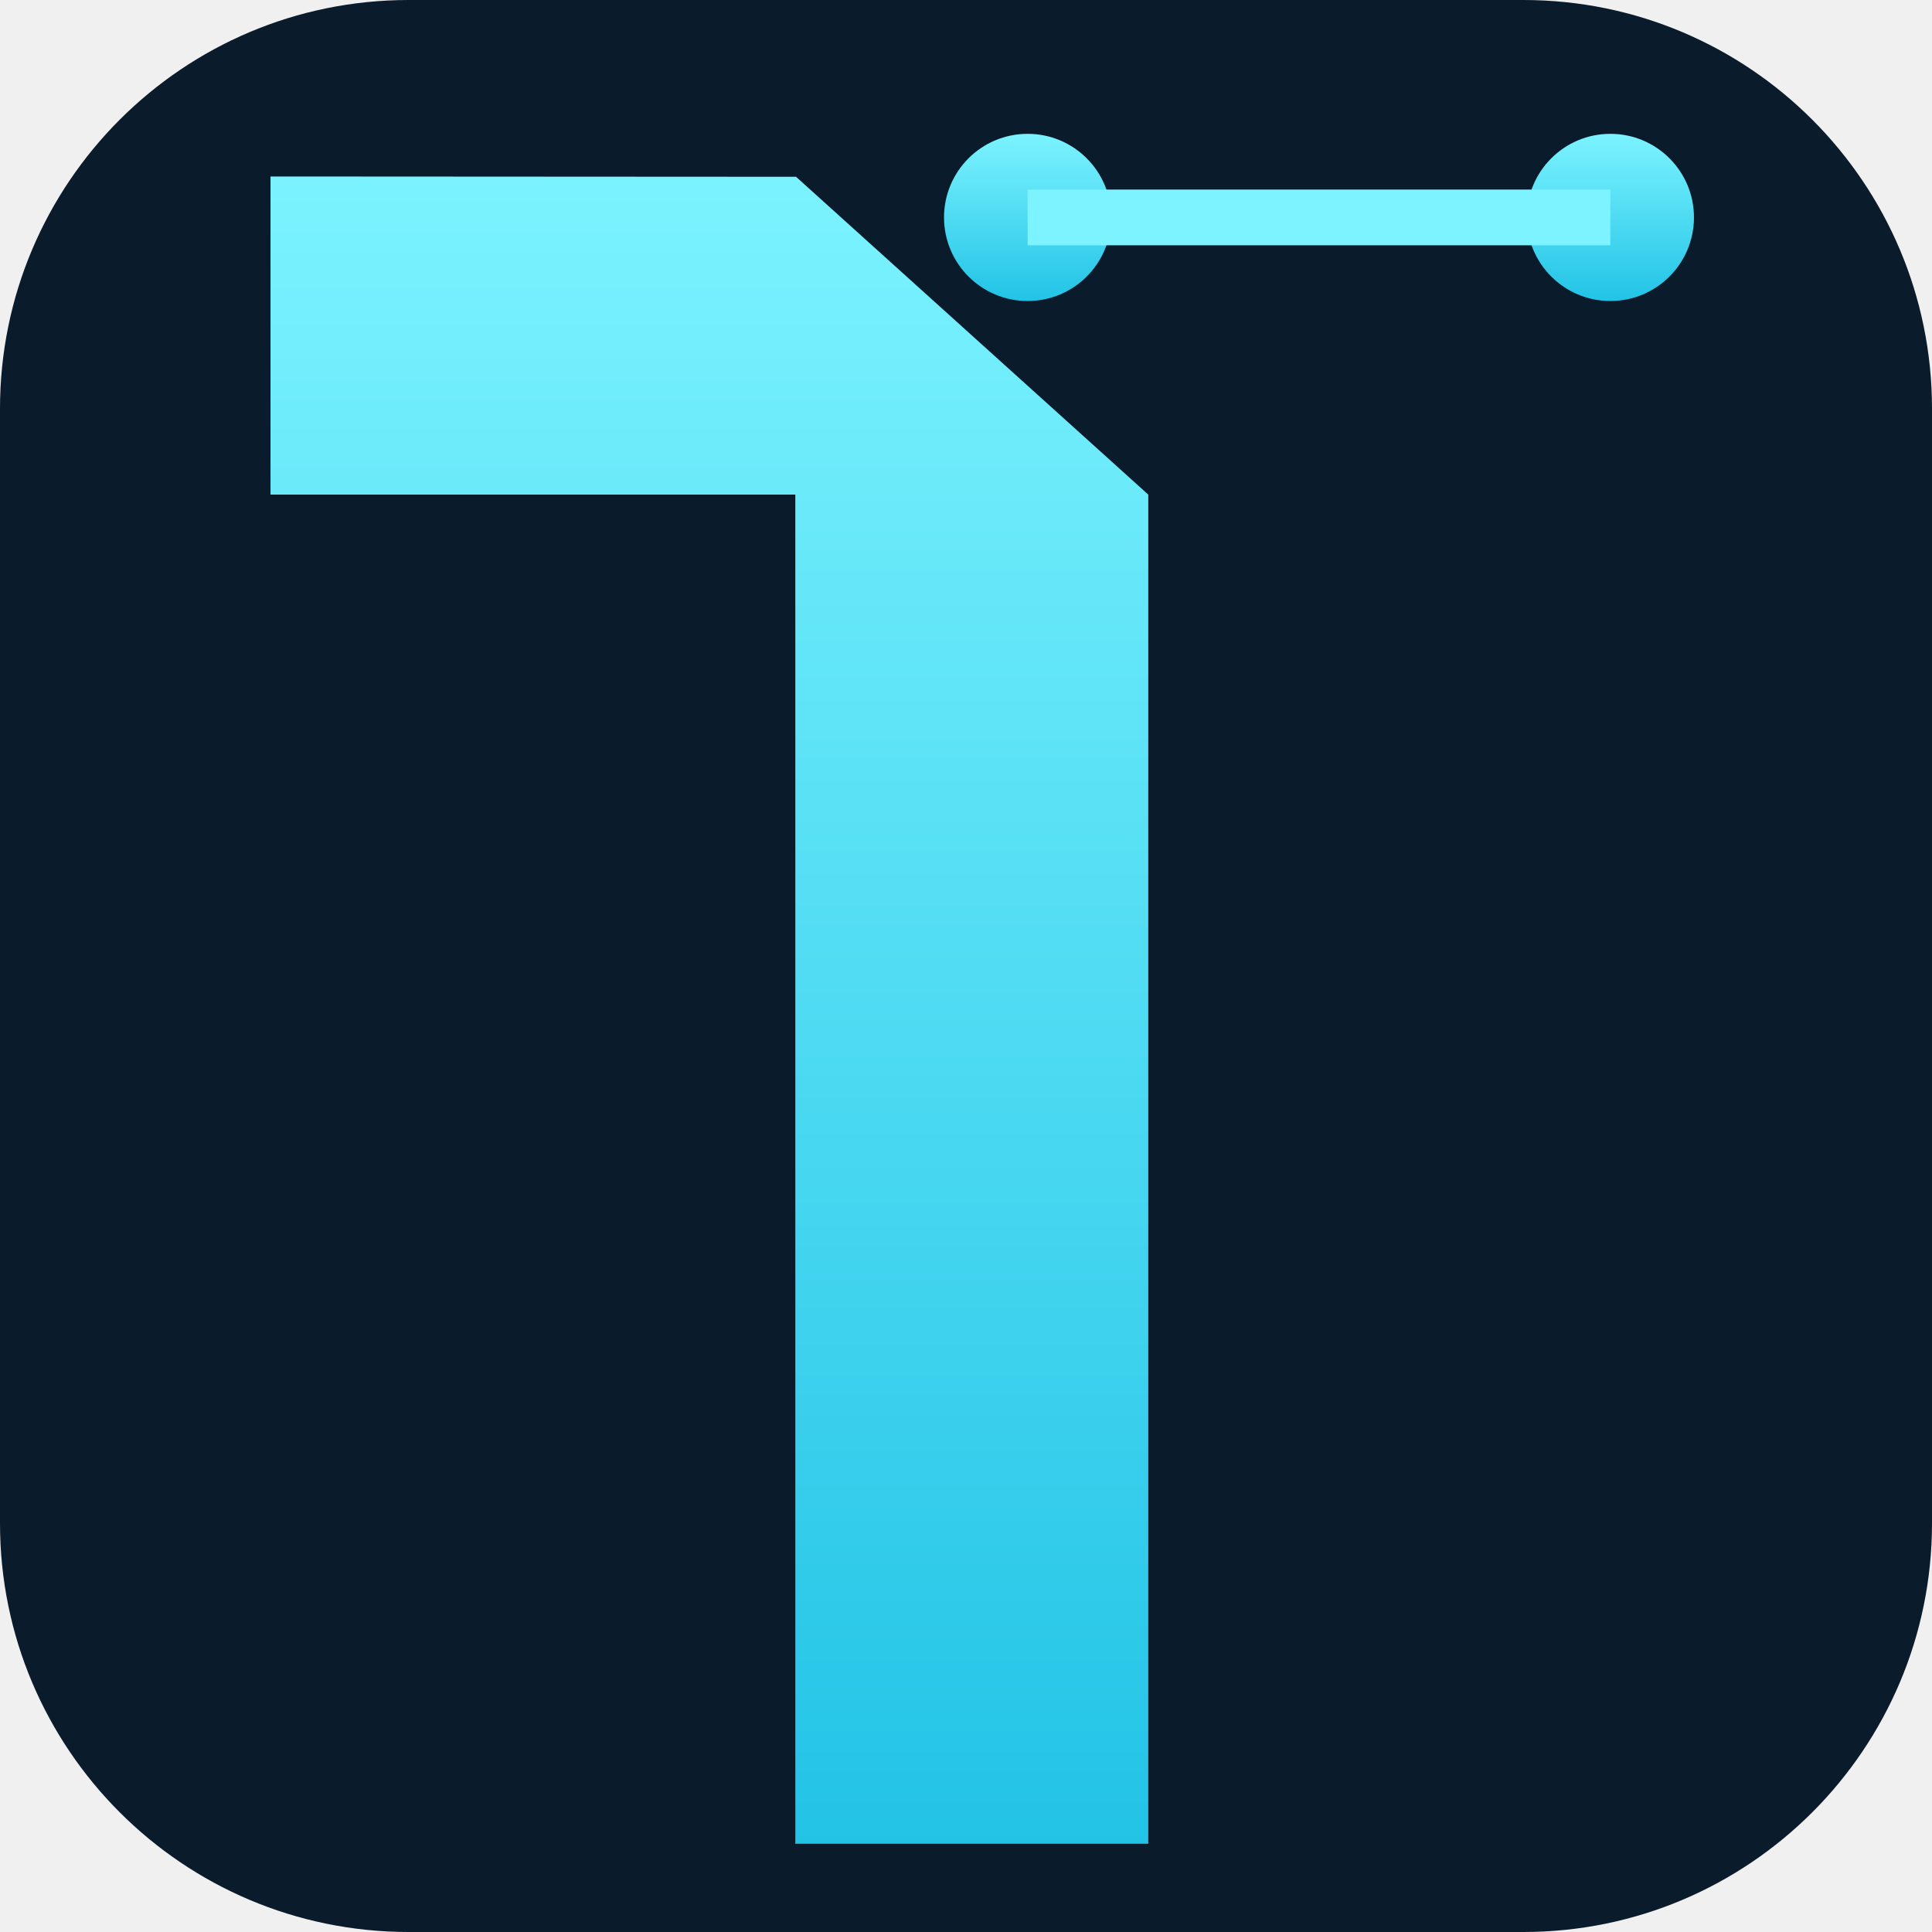
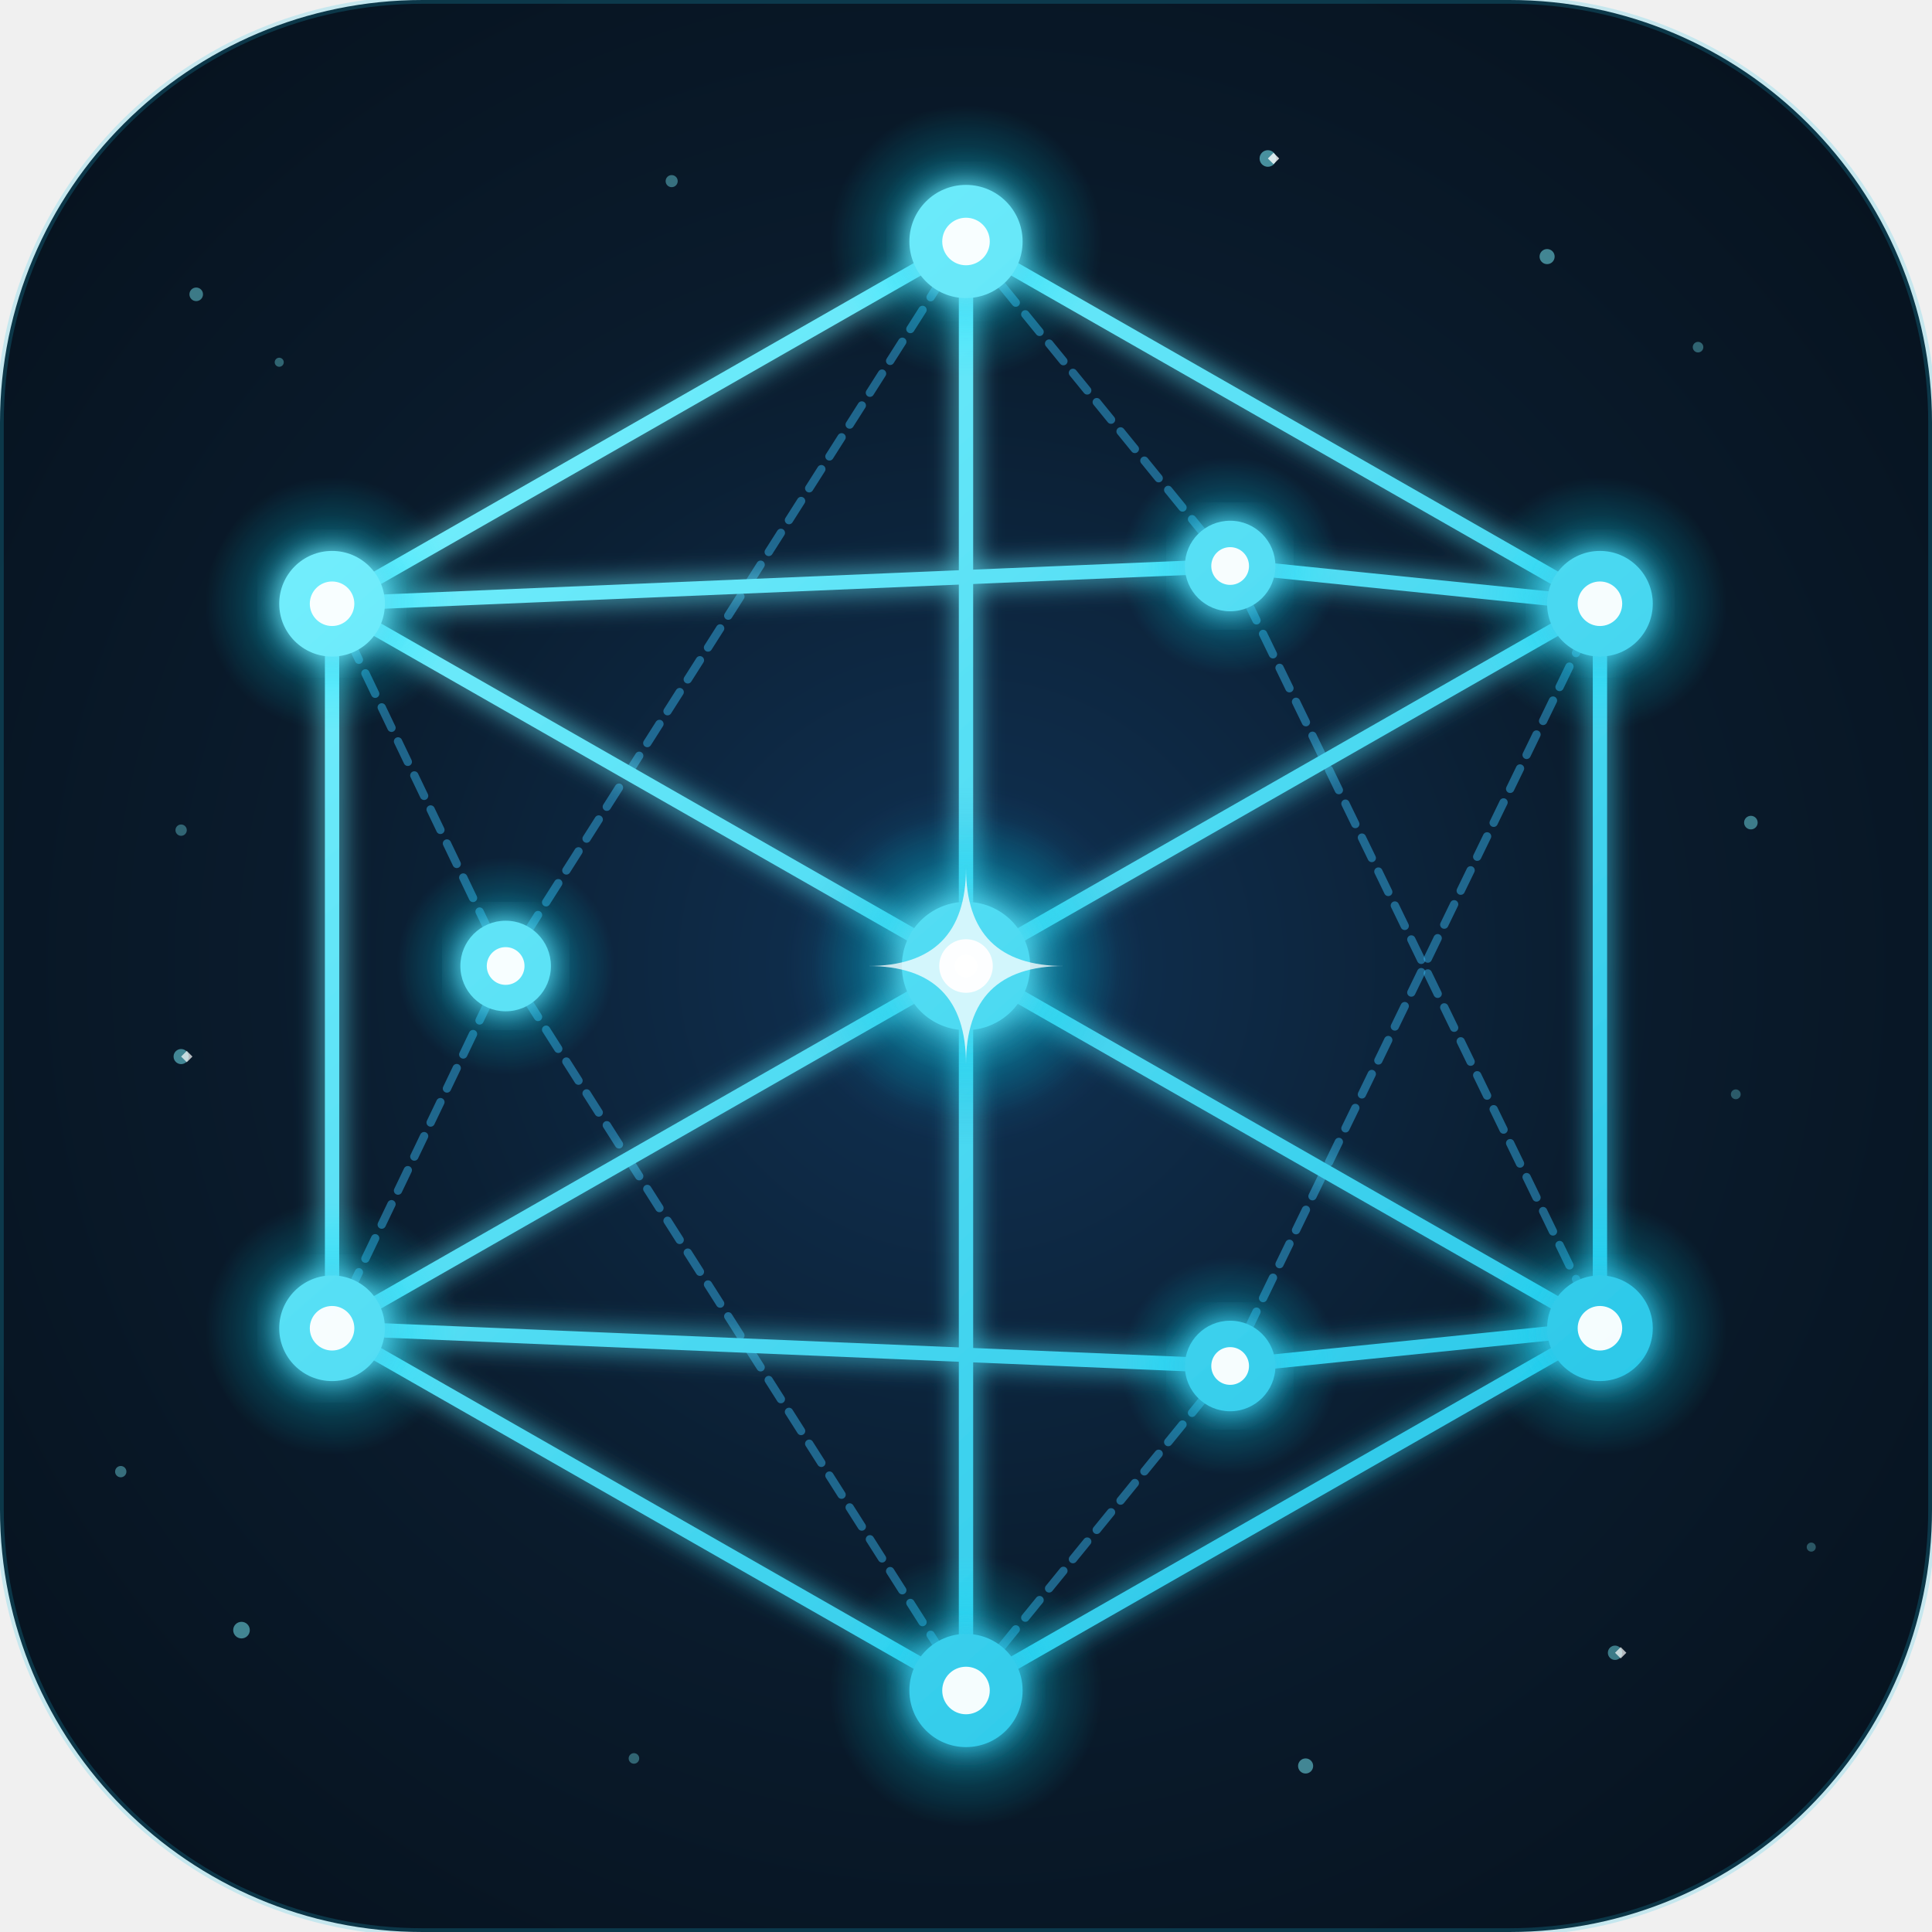
- <svg xmlns="http://www.w3.org/2000/svg" viewBox="-14 -8 104 104">
+ <svg xmlns="http://www.w3.org/2000/svg" viewBox="0 0 512 512" width="100%" height="100%">
  <defs>
-     <linearGradient id="g" x1="0" y1="0" x2="0" y2="1">
-       <stop offset="0" stop-color="#7cf3ff" />
-       <stop offset="1" stop-color="#22c3e6" />
+     <radialGradient id="bgGrad" cx="50%" cy="50%" r="65%">
+       <stop offset="0%" stop-color="#103254" />
+       <stop offset="55%" stop-color="#0a1b2c" />
+       <stop offset="100%" stop-color="#06121e" />
+     </radialGradient>
+     <linearGradient id="cyanNeon" gradientUnits="userSpaceOnUse" x1="88" y1="64" x2="424" y2="448">
+       <stop offset="0%" stop-color="#7cf3ff" />
+       <stop offset="100%" stop-color="#22c3e6" />
    </linearGradient>
+     <radialGradient id="starGlow" cx="50%" cy="50%" r="50%">
+       <stop offset="0%" stop-color="#7cf3ff" stop-opacity="1" />
+       <stop offset="35%" stop-color="#22c3e6" stop-opacity="0.8" />
+       <stop offset="70%" stop-color="#00e5ff" stop-opacity="0.25" />
+       <stop offset="100%" stop-color="#00e5ff" stop-opacity="0" />
+     </radialGradient>
+     <radialGradient id="centerGlow" cx="50%" cy="50%" r="50%">
+       <stop offset="0%" stop-color="#ffffff" stop-opacity="1" />
+       <stop offset="25%" stop-color="#7cf3ff" stop-opacity="0.9" />
+       <stop offset="60%" stop-color="#00b4d8" stop-opacity="0.35" />
+       <stop offset="100%" stop-color="#0077b6" stop-opacity="0" />
+     </radialGradient>
+     <filter id="neonBloom" x="-20%" y="-20%" width="140%" height="140%">
+       <feGaussianBlur stdDeviation="3.5" result="blur" />
+       <feMerge>
+         <feMergeNode in="blur" />
+         <feMergeNode in="SourceGraphic" />
+       </feMerge>
+     </filter>
  </defs>
-   <rect x="-14" y="-8" width="104" height="104" rx="22" fill="#0a1b2c" />
-   <g fill="url(#g)">
-     <path d="M47.812 91.25V18.625L28.85 1.516.562 1.5v17.125h28.25V91.25z" />
-     <circle cx="72.687" cy="3.704" r="4.5" />
-     <circle cx="41.317" cy="3.704" r="4.5" />
-     <path d="M41.317 3.704h31.37" fill="none" stroke="#7cf3ff" stroke-width="3" />
+   <rect width="512" height="512" rx="112" fill="url(#bgGrad)" />
+   <rect width="512" height="512" rx="112" fill="none" stroke="#22c3e6" stroke-width="2" stroke-opacity="0.2" />
+   <g id="starfield">
+     <circle cx="52" cy="78" r="1.8" fill="#7cf3ff" opacity="0.45" />
+     <circle cx="74" cy="96" r="1.2" fill="#7cf3ff" opacity="0.35" />
+     <circle cx="410" cy="68" r="2.0" fill="#7cf3ff" opacity="0.5" />
+     <circle cx="450" cy="92" r="1.4" fill="#7cf3ff" opacity="0.35" />
+     <circle cx="178" cy="48" r="1.6" fill="#7cf3ff" opacity="0.4" />
+     <circle cx="336" cy="42" r="2.2" fill="#7cf3ff" opacity="0.55" />
+     <circle cx="48" cy="220" r="1.5" fill="#7cf3ff" opacity="0.35" />
+     <circle cx="48" cy="280" r="2.0" fill="#7cf3ff" opacity="0.5" />
+     <circle cx="464" cy="218" r="1.8" fill="#7cf3ff" opacity="0.45" />
+     <circle cx="460" cy="290" r="1.3" fill="#7cf3ff" opacity="0.3" />
+     <circle cx="64" cy="432" r="2.2" fill="#7cf3ff" opacity="0.5" />
+     <circle cx="428" cy="438" r="1.9" fill="#7cf3ff" opacity="0.45" />
+     <circle cx="168" cy="466" r="1.4" fill="#7cf3ff" opacity="0.35" />
+     <circle cx="346" cy="468" r="2.0" fill="#7cf3ff" opacity="0.5" />
+     <circle cx="480" cy="410" r="1.2" fill="#7cf3ff" opacity="0.3" />
+     <circle cx="32" cy="390" r="1.5" fill="#7cf3ff" opacity="0.4" />
+     <path d="M336 42 L337.5 40.5 L339 42 L337.5 43.5 Z" fill="#ffffff" opacity="0.8" />
+     <path d="M48 280 L49.5 278.5 L51 280 L49.5 281.5 Z" fill="#ffffff" opacity="0.7" />
+     <path d="M428 438 L429.5 436.5 L431 438 L429.5 439.5 Z" fill="#ffffff" opacity="0.7" />
+   </g>
+   <g id="secondary-edges" stroke="#38bdf8" stroke-width="2.2" stroke-opacity="0.45" stroke-dasharray="6 4" stroke-linecap="round">
+     <line x1="134.0" y1="256.0" x2="256.0" y2="64.0" />
+     <line x1="134.0" y1="256.0" x2="256.0" y2="448.0" />
+     <line x1="134.0" y1="256.0" x2="88.0" y2="160.0" />
+     <line x1="134.0" y1="256.0" x2="88.0" y2="352.0" />
+     <line x1="326.0" y1="150.0" x2="256.0" y2="64.0" />
+     <line x1="326.0" y1="150.0" x2="424.0" y2="352.0" />
+     <line x1="326.0" y1="362.0" x2="256.0" y2="448.0" />
+     <line x1="326.0" y1="362.0" x2="424.0" y2="160.0" />
+   </g>
+   <g id="primary-edges" stroke="url(#cyanNeon)" stroke-width="3.8" stroke-linecap="round" stroke-linejoin="round" filter="url(#neonBloom)">
+     <line x1="256.0" y1="64.0" x2="88.0" y2="160.0" />
+     <line x1="88.0" y1="160.0" x2="88.0" y2="352.0" />
+     <line x1="88.0" y1="352.0" x2="256.0" y2="448.0" />
+     <line x1="256.0" y1="448.0" x2="424.0" y2="352.0" />
+     <line x1="424.0" y1="352.0" x2="424.0" y2="160.0" />
+     <line x1="424.0" y1="160.0" x2="256.0" y2="64.0" />
+     <line x1="256.0" y1="64.0" x2="256.0" y2="256.0" />
+     <line x1="256.0" y1="256.0" x2="256.0" y2="448.0" />
+     <line x1="256.0" y1="256.0" x2="88.0" y2="160.0" />
+     <line x1="256.0" y1="256.0" x2="424.0" y2="160.0" />
+     <line x1="256.0" y1="256.0" x2="88.0" y2="352.0" />
+     <line x1="256.0" y1="256.0" x2="424.0" y2="352.0" />
+     <line x1="88.0" y1="160.0" x2="326.0" y2="150.0" />
+     <line x1="326.0" y1="150.0" x2="424.0" y2="160.0" />
+     <line x1="88.0" y1="352.0" x2="326.0" y2="362.0" />
+     <line x1="326.0" y1="362.0" x2="424.0" y2="352.0" />
+   </g>
+   <g id="nodes">
+     <circle cx="256.0" cy="64.0" r="36.0" fill="url(#starGlow)" opacity="0.6" />
+     <circle cx="88.0" cy="160.0" r="33.6" fill="url(#starGlow)" opacity="0.6" />
+     <circle cx="326.0" cy="150.0" r="28.8" fill="url(#starGlow)" opacity="0.6" />
+     <circle cx="424.0" cy="160.0" r="33.6" fill="url(#starGlow)" opacity="0.6" />
+     <circle cx="134.0" cy="256.0" r="28.8" fill="url(#starGlow)" opacity="0.6" />
+     <circle cx="256.0" cy="256.0" r="40.8" fill="url(#starGlow)" opacity="0.6" />
+     <circle cx="88.0" cy="352.0" r="33.6" fill="url(#starGlow)" opacity="0.6" />
+     <circle cx="326.0" cy="362.0" r="28.8" fill="url(#starGlow)" opacity="0.6" />
+     <circle cx="424.0" cy="352.0" r="33.6" fill="url(#starGlow)" opacity="0.6" />
+     <circle cx="256.0" cy="448.0" r="36.0" fill="url(#starGlow)" opacity="0.6" />
+     <circle cx="256.0" cy="256.0" r="48" fill="url(#centerGlow)" opacity="0.45" />
+     <circle cx="256.0" cy="64.0" r="15" fill="url(#cyanNeon)" filter="url(#neonBloom)" />
+     <circle cx="256.0" cy="64.0" r="6.3" fill="#ffffff" opacity="0.95" />
+     <circle cx="88.0" cy="160.0" r="14" fill="url(#cyanNeon)" filter="url(#neonBloom)" />
+     <circle cx="88.0" cy="160.0" r="5.9" fill="#ffffff" opacity="0.95" />
+     <circle cx="326.0" cy="150.0" r="12" fill="url(#cyanNeon)" filter="url(#neonBloom)" />
+     <circle cx="326.0" cy="150.0" r="5.0" fill="#ffffff" opacity="0.95" />
+     <circle cx="424.0" cy="160.0" r="14" fill="url(#cyanNeon)" filter="url(#neonBloom)" />
+     <circle cx="424.0" cy="160.0" r="5.9" fill="#ffffff" opacity="0.95" />
+     <circle cx="134.0" cy="256.0" r="12" fill="url(#cyanNeon)" filter="url(#neonBloom)" />
+     <circle cx="134.0" cy="256.0" r="5.0" fill="#ffffff" opacity="0.95" />
+     <circle cx="256.0" cy="256.0" r="17" fill="url(#cyanNeon)" filter="url(#neonBloom)" />
+     <circle cx="256.0" cy="256.0" r="7.1" fill="#ffffff" opacity="0.95" />
+     <circle cx="88.0" cy="352.0" r="14" fill="url(#cyanNeon)" filter="url(#neonBloom)" />
+     <circle cx="88.0" cy="352.0" r="5.9" fill="#ffffff" opacity="0.95" />
+     <circle cx="326.0" cy="362.0" r="12" fill="url(#cyanNeon)" filter="url(#neonBloom)" />
+     <circle cx="326.0" cy="362.0" r="5.0" fill="#ffffff" opacity="0.95" />
+     <circle cx="424.0" cy="352.0" r="14" fill="url(#cyanNeon)" filter="url(#neonBloom)" />
+     <circle cx="424.0" cy="352.0" r="5.9" fill="#ffffff" opacity="0.95" />
+     <circle cx="256.0" cy="448.0" r="15" fill="url(#cyanNeon)" filter="url(#neonBloom)" />
+     <circle cx="256.0" cy="448.0" r="6.3" fill="#ffffff" opacity="0.95" />
+     <path d="M256.0 230.0 Q256.0 256.0 282.0 256.0 Q256.0 256.0 256.0 282.0 Q256.0 256.0 230.0 256.0 Q256.0 256.0 256.0 230.0 Z" fill="#ffffff" opacity="0.75" />
+     <circle cx="256.0" cy="256.0" r="3" fill="#ffffff" />
  </g>
</svg>
